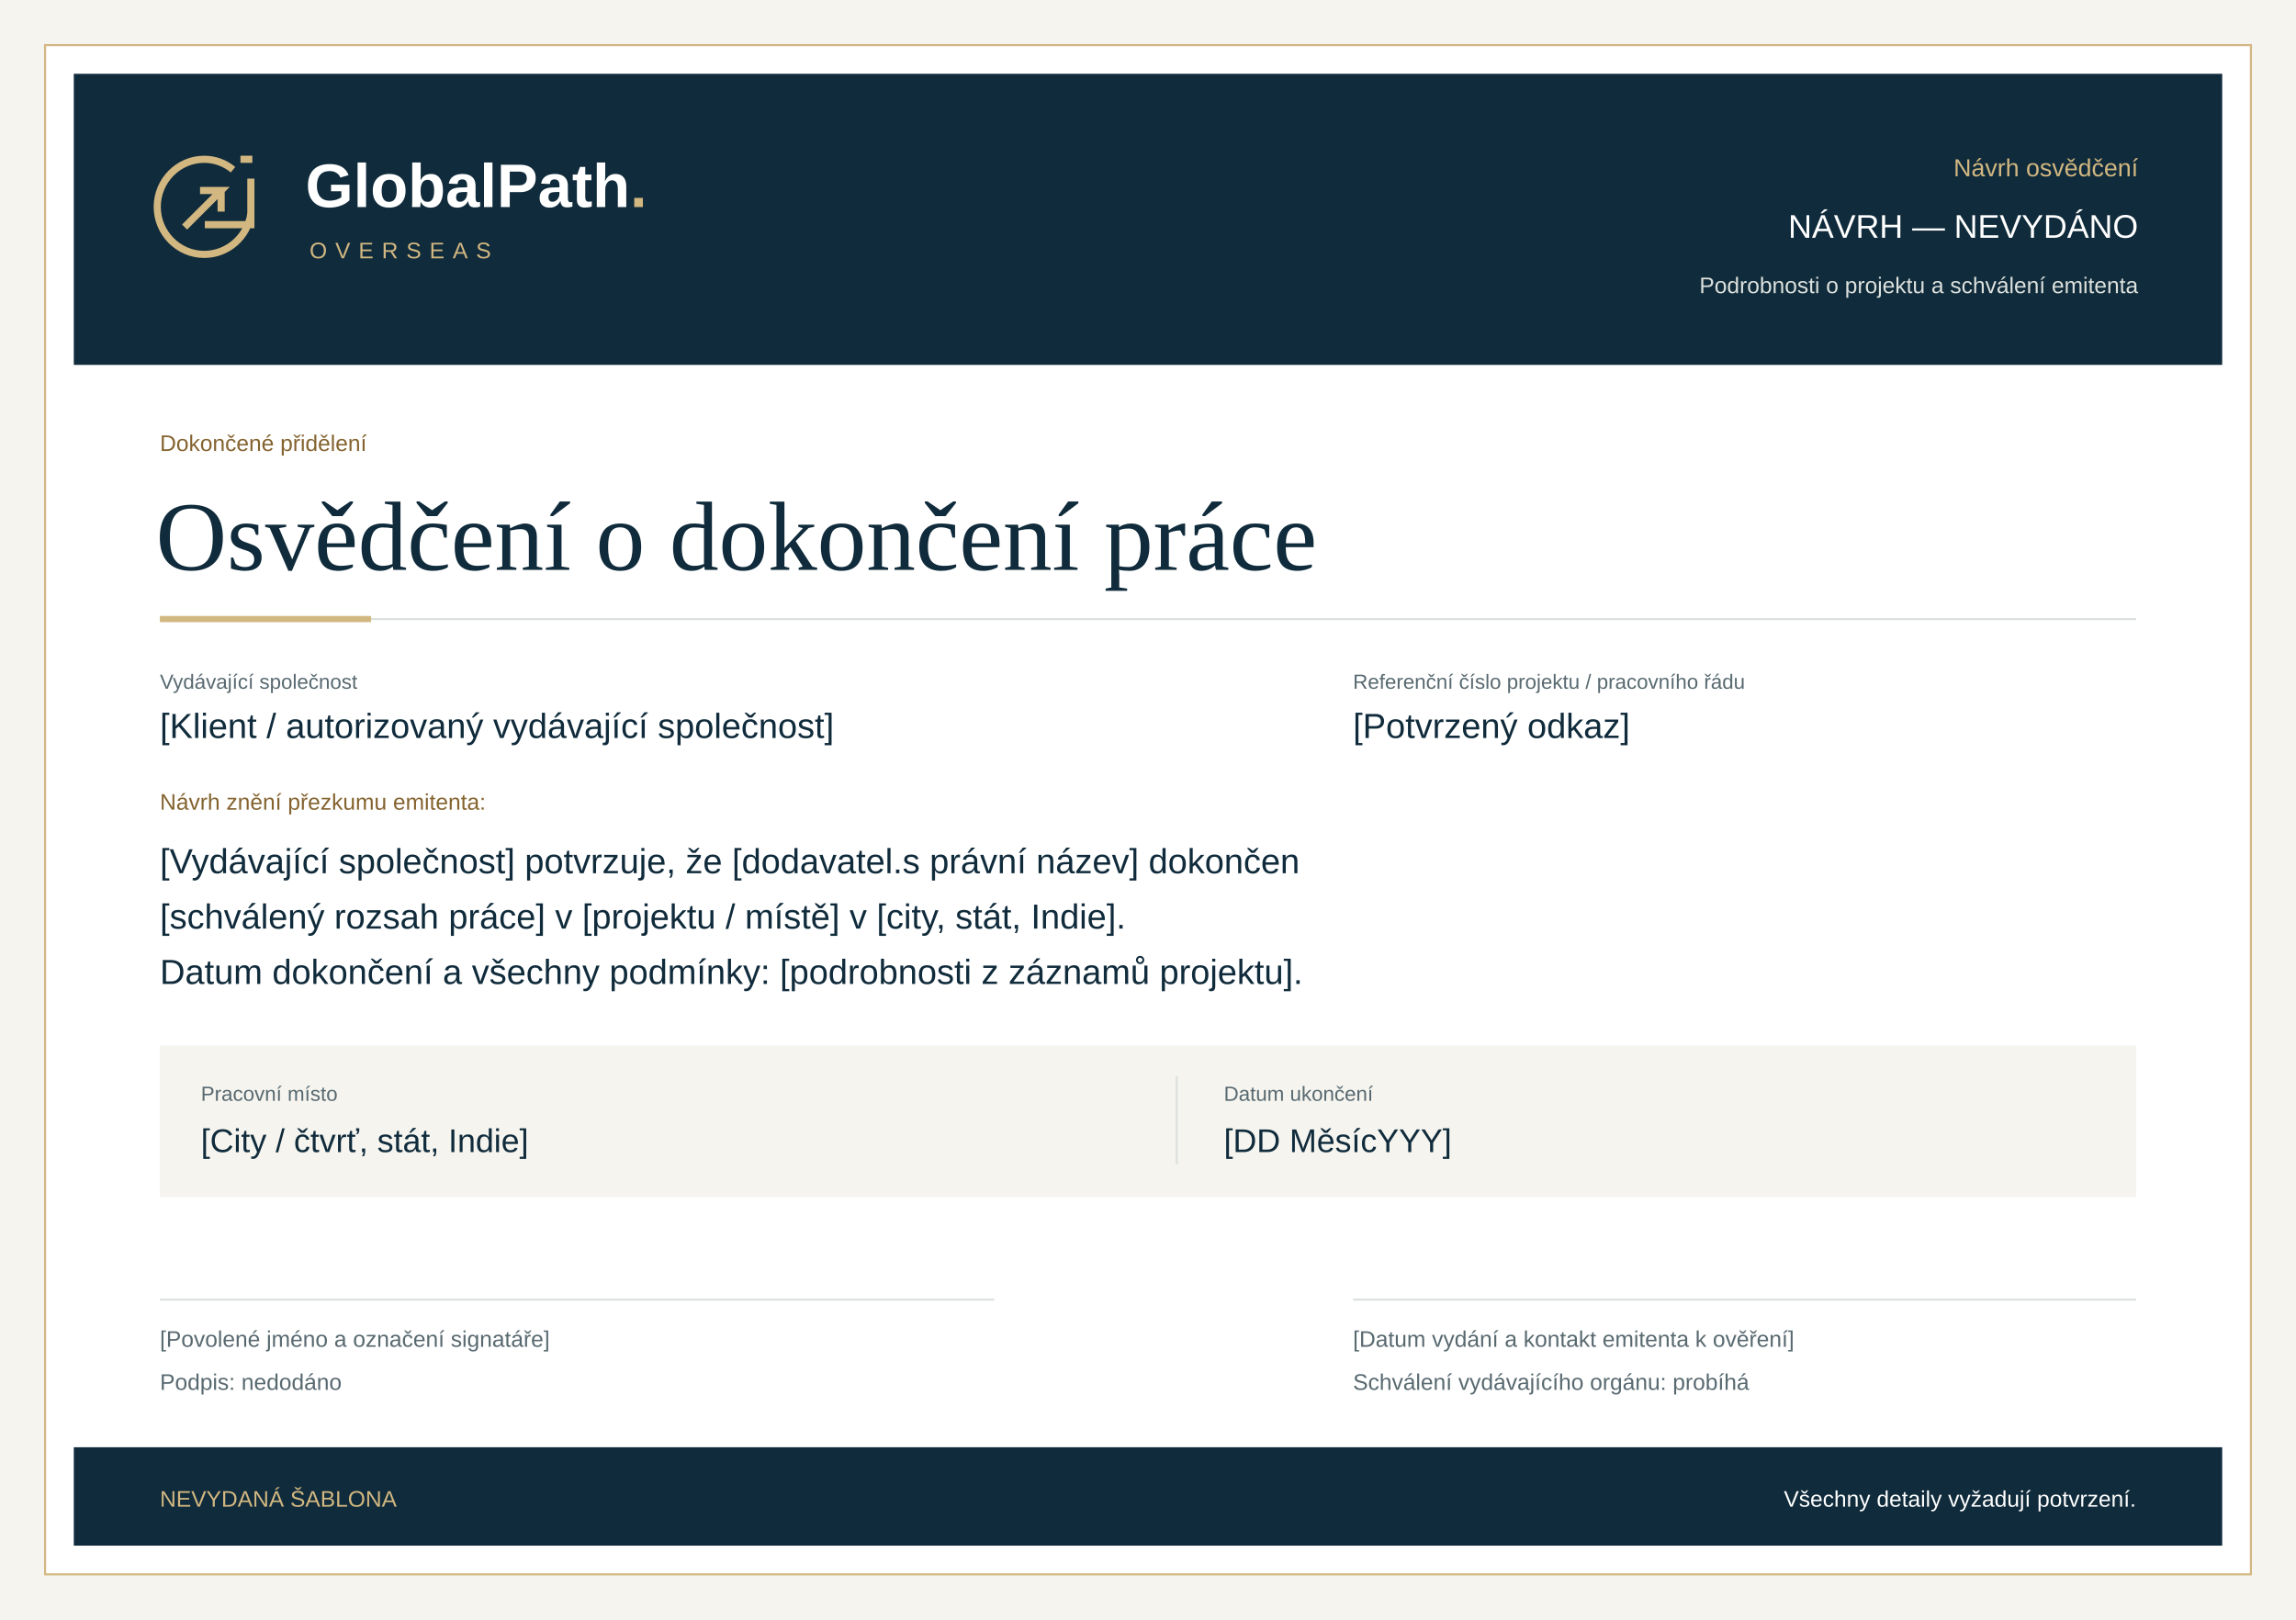
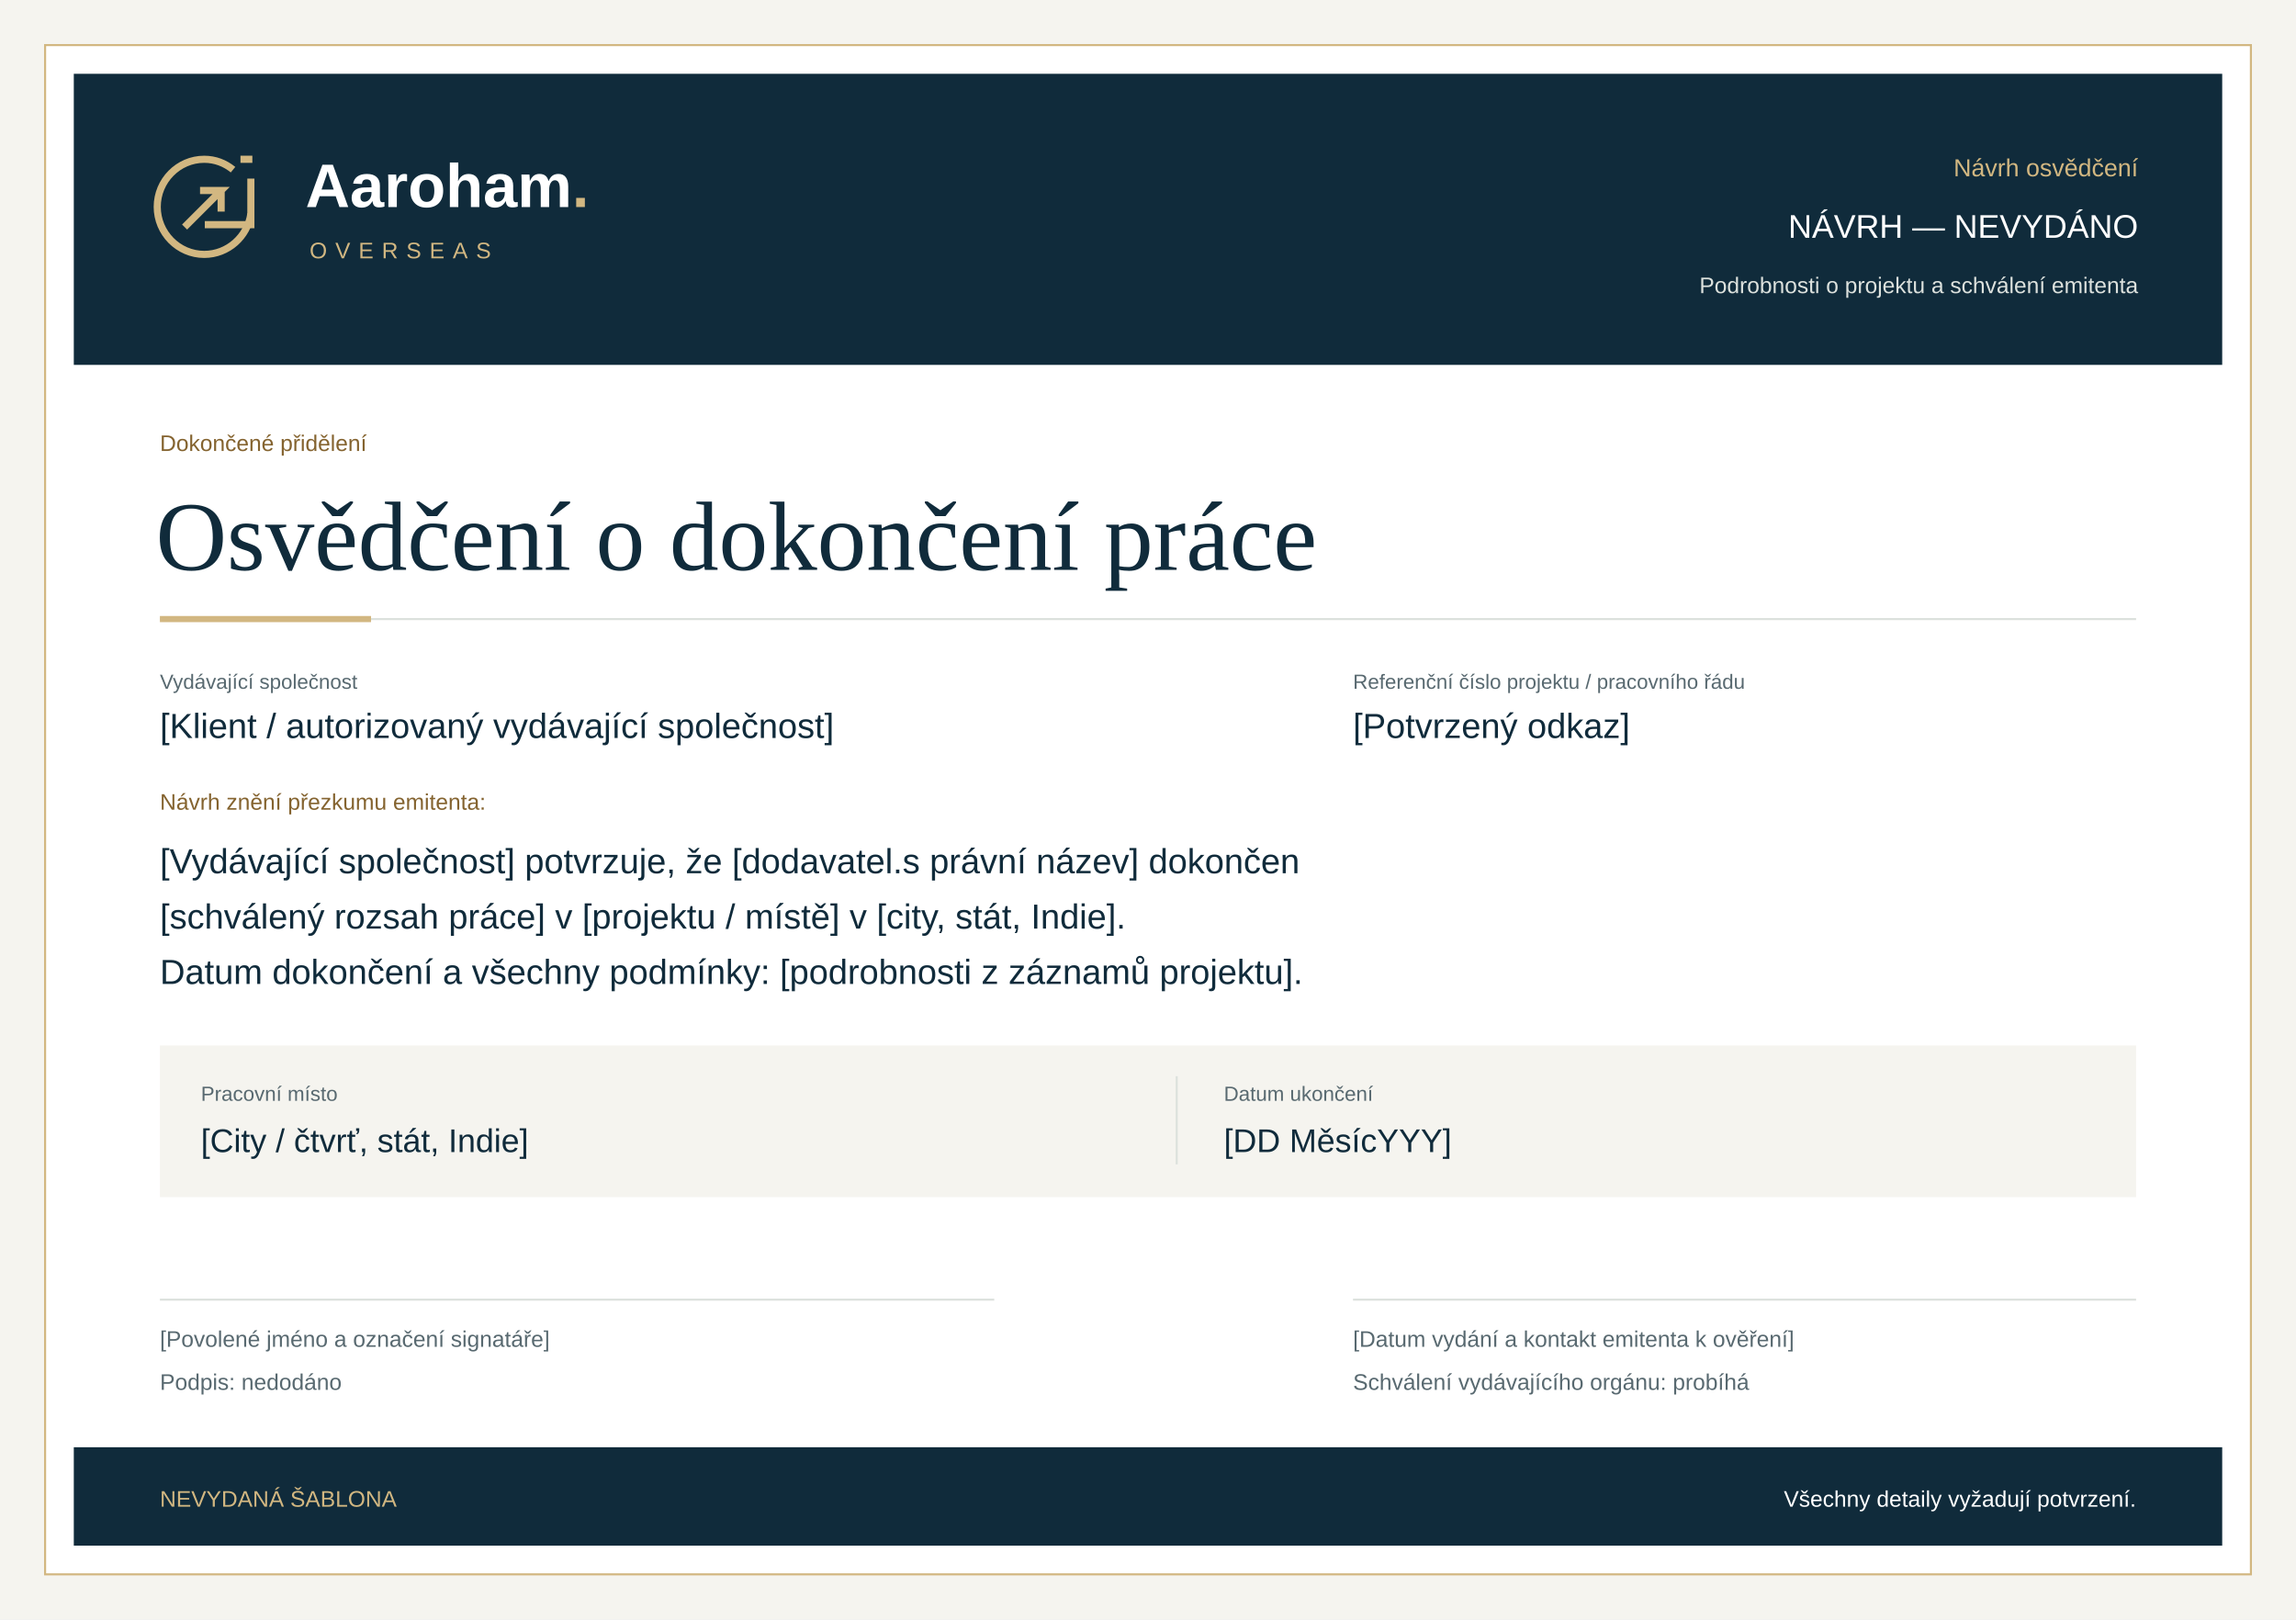
<svg xmlns="http://www.w3.org/2000/svg" lang="cs" xml:lang="cs" width="1120" height="790" viewBox="0 0 1120 790" role="img" aria-labelledby="title description">
  <rect width="1120" height="790" fill="#f5f4ef" />
  <rect x="22" y="22" width="1076" height="746" fill="#fff" stroke="#d2b781" />
  <rect x="36" y="36" width="1048" height="142" fill="#102b3b" />
  <g transform="translate(68 69) scale(1.45)" fill="none" stroke="#d2b781" stroke-width="2.4">
    <path d="M31.5 9.5C28.8 7.3 25.5 6 21.8 6C13.1 6 6 13.2 6 22S13.1 38 21.8 38C29.8 38 36.4 32 37.5 24.3" />
    <path d="M15.2 28.8L27.5 16.5H20.4M27.5 16.5V23.6M22 28H37.5V12.5M34 6H38" />
  </g>
  <g font-family="Arial, Helvetica, sans-serif">
-     <text x="149" y="101" font-size="30" fill="#fff" font-weight="600">GlobalPath<tspan fill="#d2b781">.</tspan>
+     <text x="149" y="101" font-size="30" fill="#fff" font-weight="600">Aaroham<tspan fill="#d2b781">.</tspan>
    </text>
    <text x="151" y="126" font-size="11" fill="#d2b781" letter-spacing="4">OVERSEAS</text>
    <text x="1043" y="86" text-anchor="end" font-size="12.00" letter-spacing="0" fill="#d2b781">Návrh osvědčení</text>
    <text x="1043" y="116" text-anchor="end" font-size="16.00" fill="#fff">NÁVRH — NEVYDÁNO</text>
    <text x="1043" y="143" text-anchor="end" font-size="11.00" fill="#dce1dd">Podrobnosti o projektu a schválení emitenta</text>
    <text x="78" y="220" font-size="11.00" letter-spacing="0" fill="#84632f">Dokončené přidělení</text>
  </g>
  <text x="76" y="278" font-family="Georgia, 'Times New Roman', serif" font-size="48.00" fill="#102b3b">Osvědčení o dokončení práce</text>
  <path d="M78 302H1042" stroke="#dce1dd" />
  <path d="M78 302H181" stroke="#d2b781" stroke-width="3" />
  <g font-family="Arial, Helvetica, sans-serif">
    <text x="78" y="336" font-size="10.00" fill="#586970" letter-spacing="0">Vydávající společnost</text>
    <text x="78" y="360" font-size="17.00" fill="#102b3b">[Klient / autorizovaný vydávající společnost]</text>
    <text x="660" y="336" font-size="10.00" fill="#586970" letter-spacing="0">Referenční číslo projektu / pracovního řádu</text>
    <text x="660" y="360" font-size="17.00" fill="#102b3b">[Potvrzený odkaz]</text>
    <text x="78" y="395" font-size="11.00" fill="#84632f">Návrh znění přezkumu emitenta:</text>
    <text x="78" y="426" font-size="17.00" fill="#102b3b">[Vydávající společnost] potvrzuje, že [dodavatel.s právní název] dokončen</text>
    <text x="78" y="453" font-size="17.00" fill="#102b3b">[schválený rozsah práce] v [projektu / místě] v [city, stát, Indie].</text>
    <text x="78" y="480" font-size="17.00" fill="#102b3b">Datum dokončení a všechny podmínky: [podrobnosti z záznamů projektu].</text>
    <rect x="78" y="510" width="964" height="74" fill="#f5f4ef" />
    <text x="98" y="537" font-size="10.00" fill="#586970" letter-spacing="0">Pracovní místo</text>
    <text x="98" y="562" font-size="16.00" fill="#102b3b">[City / čtvrť, stát, Indie]</text>
    <path d="M574 525V568" stroke="#dce1dd" />
    <text x="597" y="537" font-size="10.00" fill="#586970" letter-spacing="0">Datum ukončení</text>
    <text x="597" y="562" font-size="16.00" fill="#102b3b">[DD MěsícYYY]</text>
    <path d="M78 634H485M660 634H1042" stroke="#dce1dd" />
    <text x="78" y="657" font-size="11.00" fill="#586970">[Povolené jméno a označení signatáře]</text>
    <text x="78" y="678" font-size="11.00" fill="#586970">Podpis: nedodáno</text>
    <text x="660" y="657" font-size="11.00" fill="#586970">[Datum vydání a kontakt emitenta k ověření]</text>
    <text x="660" y="678" font-size="11.00" fill="#586970">Schválení vydávajícího orgánu: probíhá</text>
    <rect x="36" y="706" width="1048" height="48" fill="#102b3b" />
    <text x="78" y="735" font-size="11.00" fill="#d2b781" letter-spacing="0">NEVYDANÁ ŠABLONA</text>
    <text x="1042" y="735" text-anchor="end" font-size="11.00" fill="#fff">Všechny detaily vyžadují potvrzení.</text>
  </g>
</svg>
